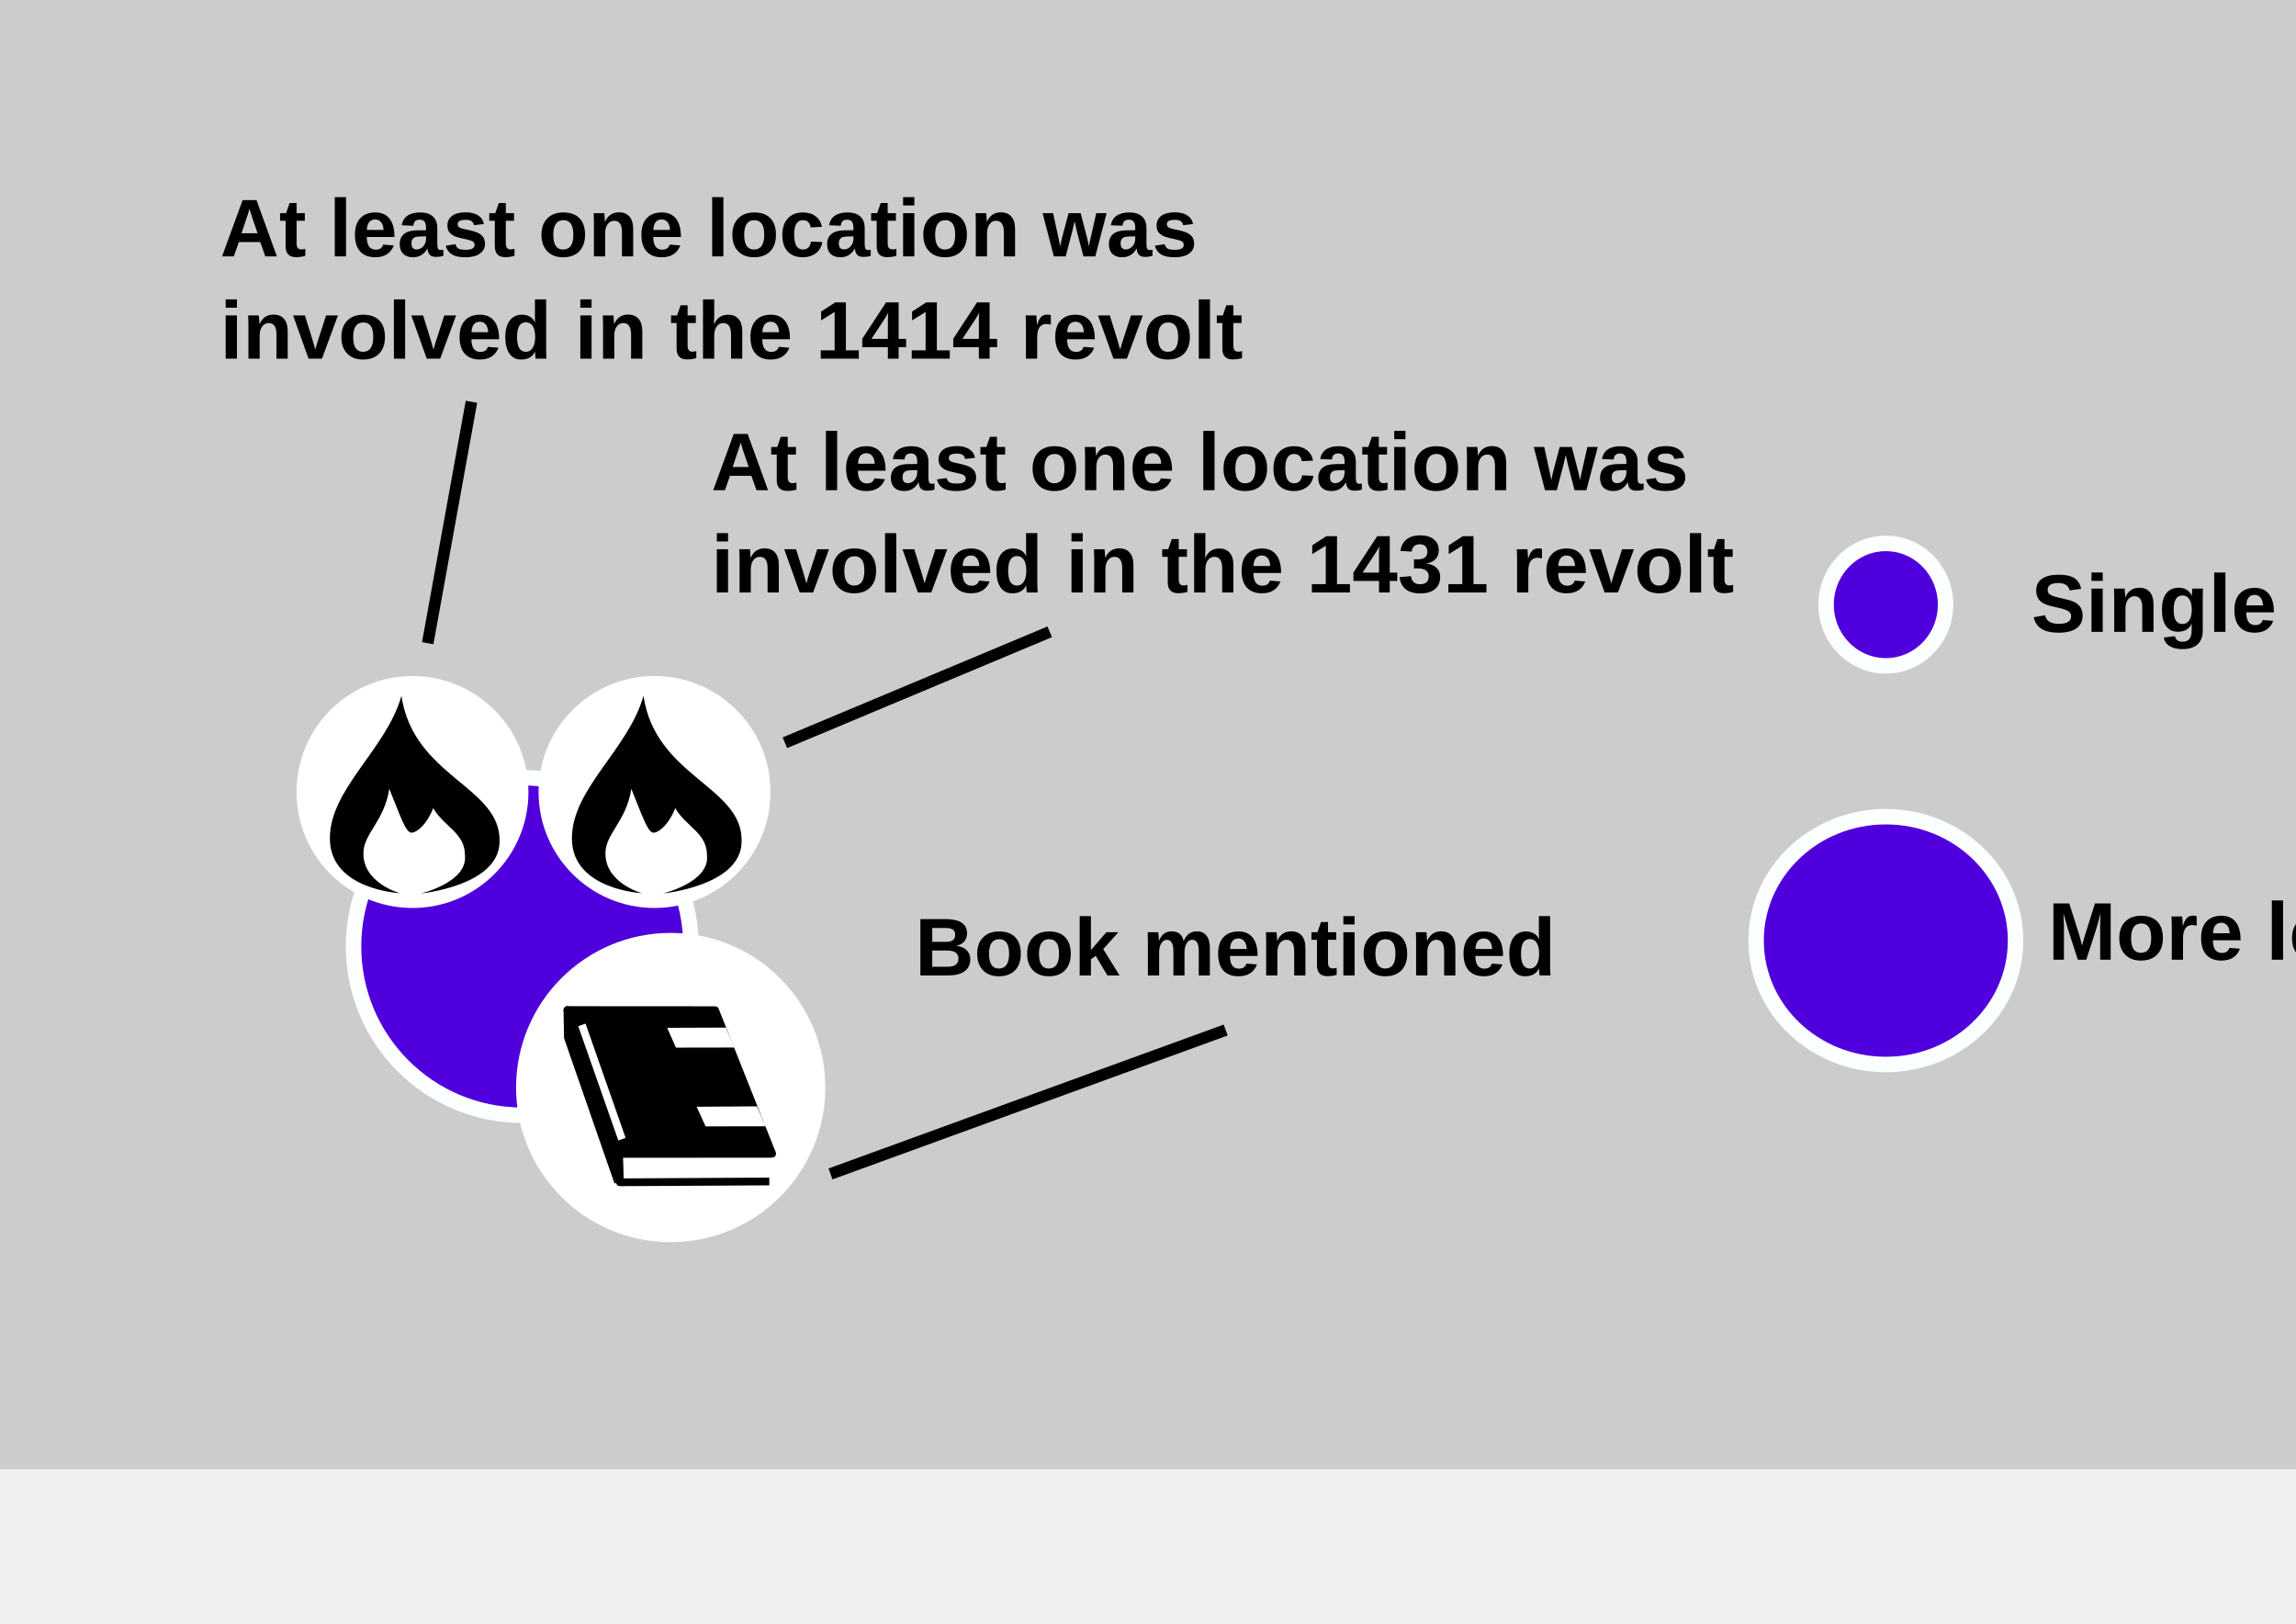
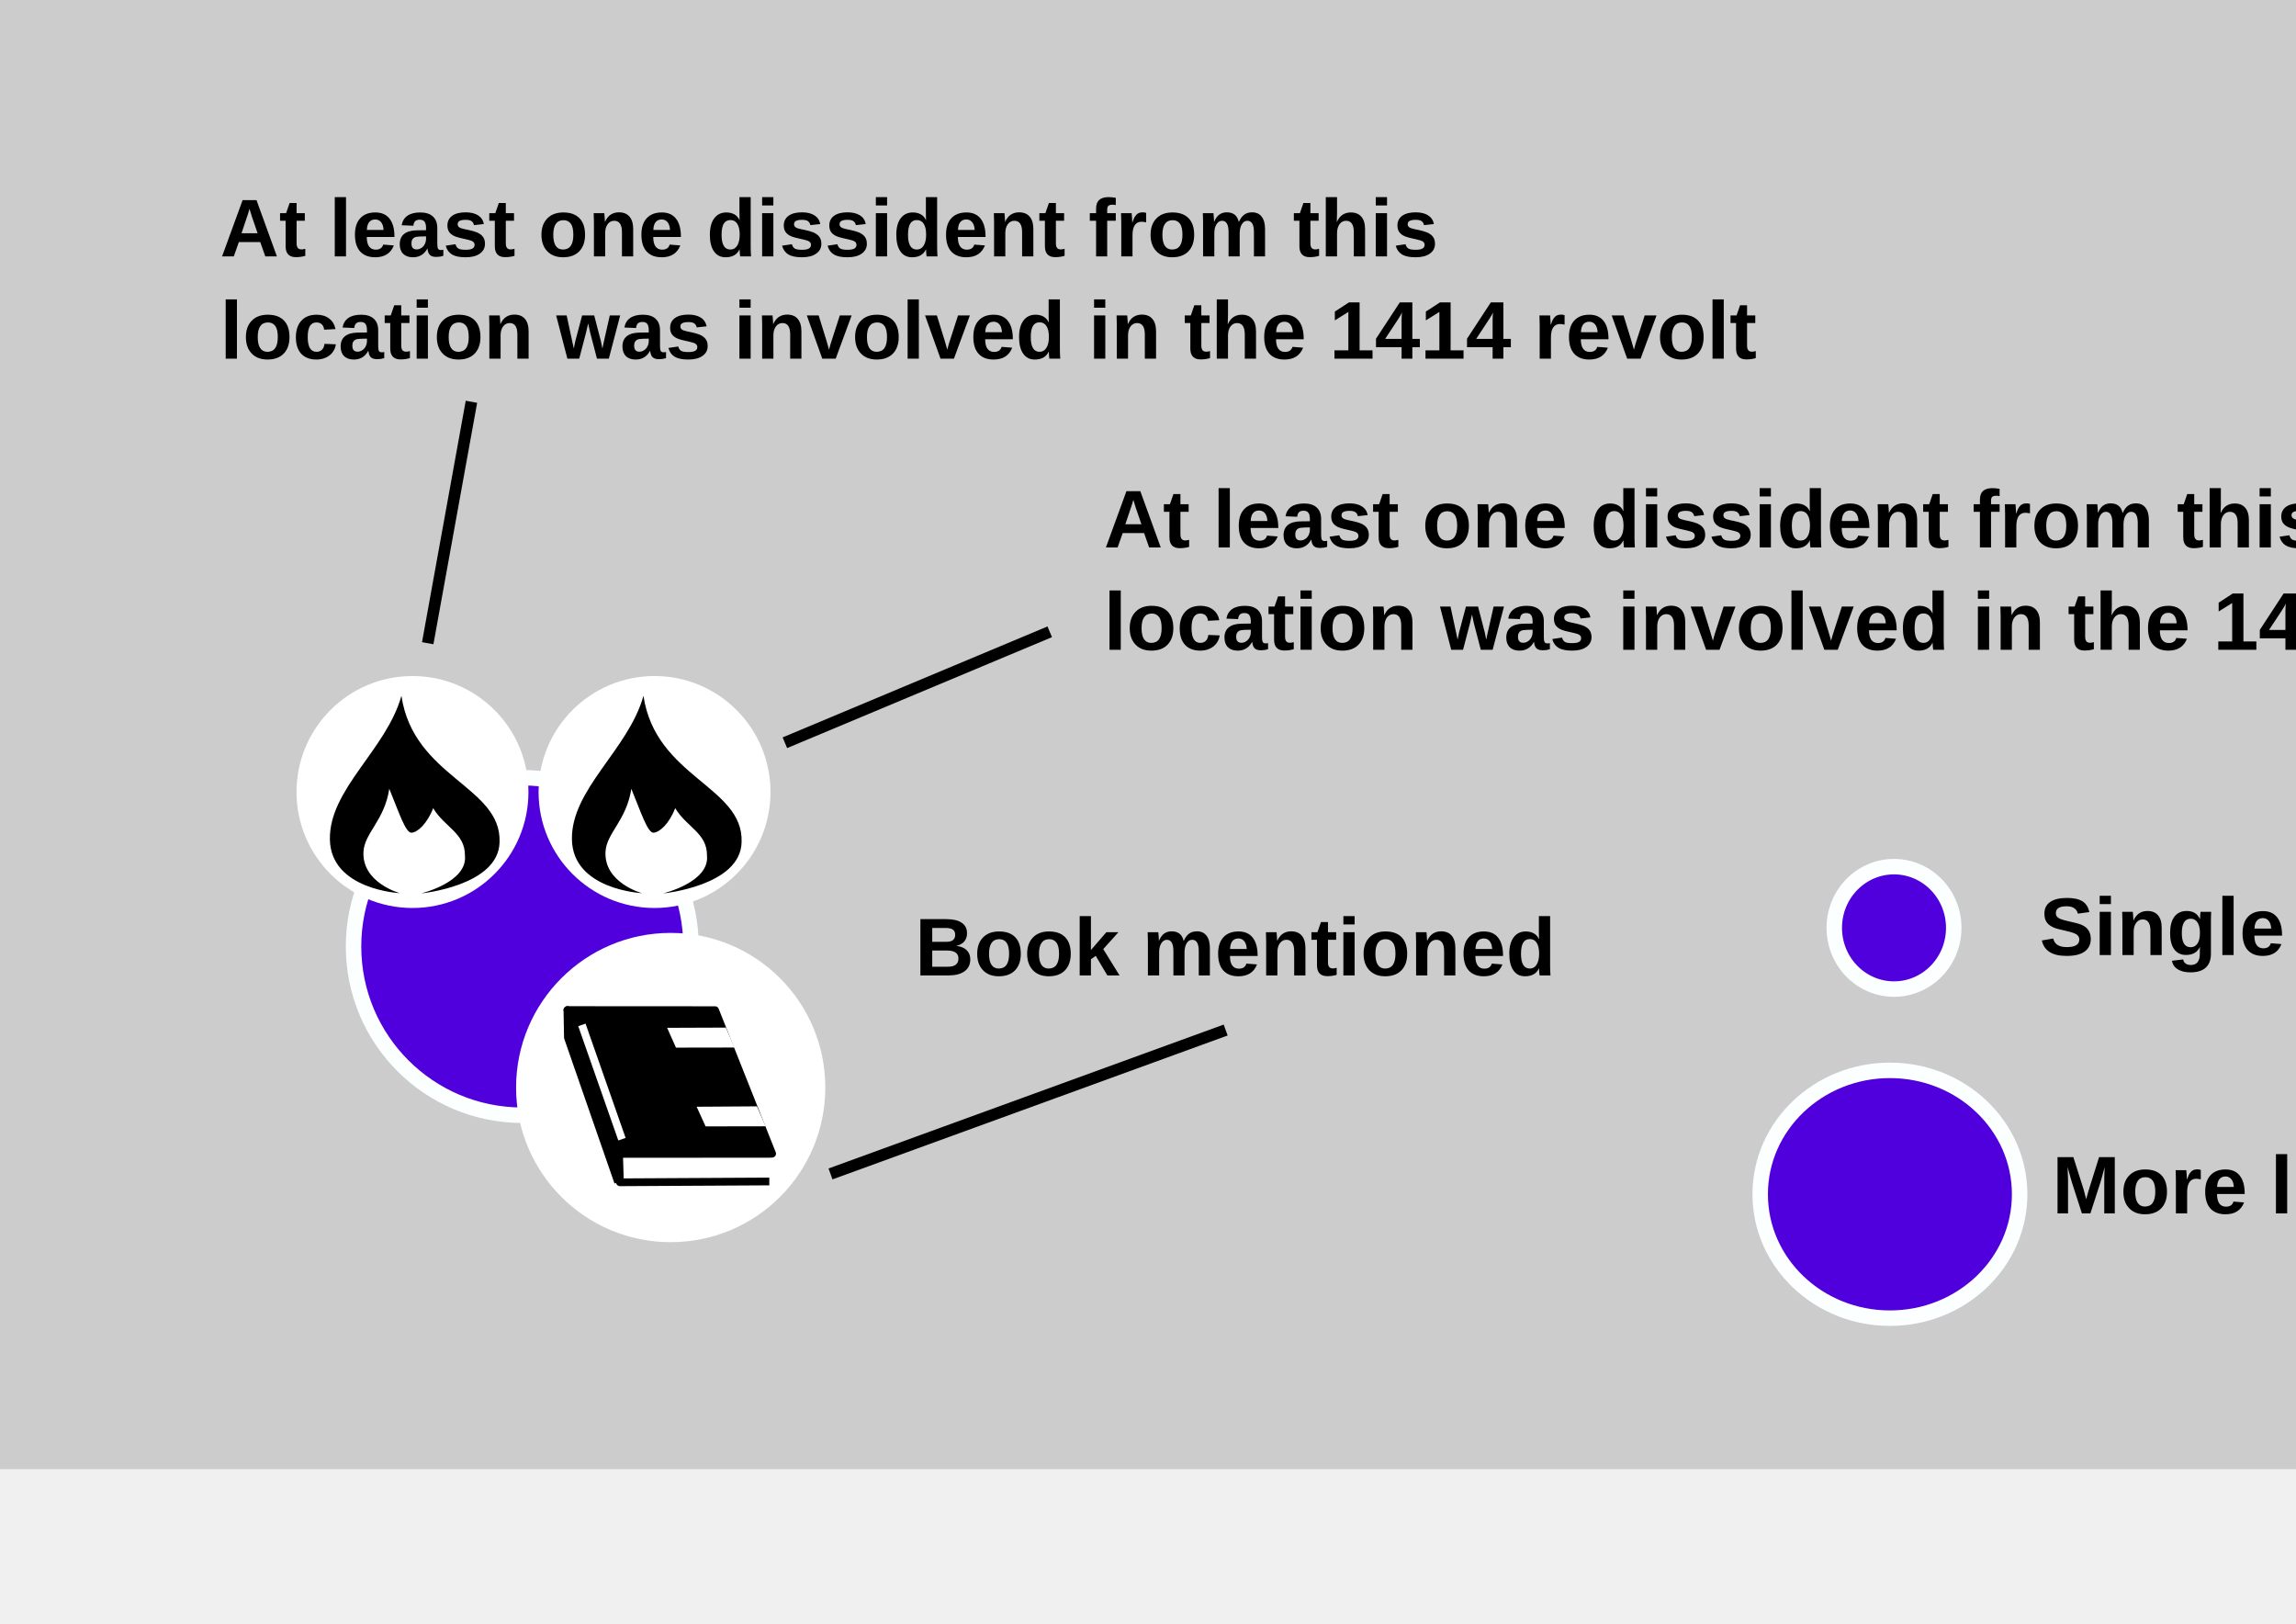
<svg xmlns="http://www.w3.org/2000/svg" width="297mm" height="210mm" viewBox="0 0 297 210" version="1.1" id="svg8">
  <defs id="defs2" />
  <g id="layer2" style="display:inline" transform="translate(0,-87)">
    <rect id="rect81" width="371.173" height="190.924" x="-2.646" y="86.089" style="fill:#cccccc;stroke-width:0.186" />
  </g>
  <g id="layer1" style="display:inline" transform="translate(0,-87)">
    <circle style="fill:#5000dc;fill-opacity:1;stroke:#fcffff;stroke-width:2;stroke-miterlimit:4;stroke-dasharray:none;stroke-opacity:1" id="path3795" cx="67.558" cy="209.41" r="21.826" />
    <g id="g4611" transform="translate(2.645833,102.4316)" style="stroke-width:1;stroke-miterlimit:4;stroke-dasharray:none">
      <circle r="20" style="fill:#ffffff;stroke-width:1;stroke-miterlimit:4;stroke-dasharray:none" cy="125.224" cx="84.112" id="path47-5" />
      <g transform="matrix(1.208013,0,0,1.208013,-76.73043,-15.44024)" id="g3793" style="stroke-width:0.828;stroke-miterlimit:4;stroke-dasharray:none">
        <g id="g21" transform="translate(119.7224,-166.8502)" style="fill:#000000;fill-opacity:1;stroke:#000000;stroke-width:0.828;stroke-linecap:butt;stroke-linejoin:round;stroke-miterlimit:4;stroke-dasharray:none;stroke-opacity:1">
          <path id="path870-2" d="m 24.114,290.376 -16.217,0.006 0.09,3.055 15.996,-0.087" style="fill:none;stroke:#000000;stroke-width:0.828;stroke-miterlimit:4;stroke-dasharray:none" />
          <path id="path11" d="m 7.798,293.43 -5.381,-15.492 -0.053,-2.941 5.345,15.378 0.09,3.055" style="fill:#000000;stroke:#000000;stroke-width:0.828;stroke-miterlimit:4;stroke-dasharray:none" />
          <path id="path13" d="m 2.364,274.998 15.812,0.01 6.11,15.365 H 7.709 Z" style="fill:#000000;stroke:#000000;stroke-width:0.828;stroke-miterlimit:4;stroke-dasharray:none" />
          <path id="path15" d="m 19.333,276.875 -6.289,0.024 0.943,2.121 6.266,-0.011 z" style="fill:#ffffff;stroke:none;stroke-width:0.828;stroke-miterlimit:4;stroke-dasharray:none" />
          <path id="path17" d="m 22.663,285.307 -6.461,0.042 0.96,2.104 6.421,-0.011 z" style="fill:#ffffff;stroke:none;stroke-width:0.828;stroke-miterlimit:4;stroke-dasharray:none" />
          <path id="path19" d="m 3.915,276.585 4.291,12.238" style="fill:none;stroke:#ffffff;stroke-width:0.828;stroke-miterlimit:4;stroke-dasharray:none" />
        </g>
      </g>
    </g>
    <g id="g4622" transform="translate(17.00893,96.7619)">
      <circle r="15" style="fill:#ffffff;stroke-width:0.266" cy="92.672" cx="36.349" id="path47-5-6" />
      <g transform="translate(23.85747,-190.7732)" id="g42">
        <path style="fill:#000000;fill-opacity:1;stroke:#000000;stroke-width:0;stroke-linecap:round;stroke-linejoin:miter;stroke-miterlimit:4;stroke-dasharray:none;stroke-opacity:1" d="m 10.86,296.528 c 0,0 -8.945,-0.433 -9.054,-6.949 -0.109,-6.507 7.318,-11.626 9.254,-18.575 1.569,10.557 12.933,11.692 12.695,18.909 -0.101,5.68 -10.156,6.648 -10.156,6.648 0,0 6.014,-1.437 5.679,-4.878 0.033,-2.94 -2.639,-3.675 -4.109,-6.147 -0.778,2.01 -2.038,3.14 -2.806,3.174 -0.768,0.033 -1.61,-2.608 -2.873,-5.679 -0.628,4.112 -3.219,5.715 -3.341,8.152 -0.2,4.009 4.711,5.345 4.711,5.345 z" id="path40" />
      </g>
    </g>
    <g transform="translate(48.31801,96.7619)" id="g4622-2">
      <circle r="15" style="fill:#ffffff;stroke-width:1;stroke-miterlimit:4;stroke-dasharray:none" cy="92.672" cx="36.349" id="path47-5-6-9" />
      <g transform="translate(23.85747,-190.7732)" id="g42-1">
        <path style="fill:#000000;fill-opacity:1;stroke:#000000;stroke-width:0;stroke-linecap:round;stroke-linejoin:miter;stroke-miterlimit:4;stroke-dasharray:none;stroke-opacity:1" d="m 10.86,296.528 c 0,0 -8.945,-0.433 -9.054,-6.949 -0.109,-6.507 7.318,-11.626 9.254,-18.575 1.569,10.557 12.933,11.692 12.695,18.909 -0.101,5.68 -10.156,6.648 -10.156,6.648 0,0 6.014,-1.437 5.679,-4.878 0.033,-2.94 -2.639,-3.675 -4.109,-6.147 -0.778,2.01 -2.038,3.14 -2.806,3.174 -0.768,0.033 -1.61,-2.608 -2.873,-5.679 -0.628,4.112 -3.219,5.715 -3.341,8.152 -0.2,4.009 4.711,5.345 4.711,5.345 z" id="path40-2" />
      </g>
    </g>
-     <ellipse style="fill:#5000dc;fill-opacity:1;stroke:#fcffff;stroke-width:2;stroke-miterlimit:4;stroke-dasharray:none;stroke-opacity:1" id="path3795-2" cx="243.942" cy="208.65" rx="16.781" ry="16.025" />
+     <ellipse style="fill:#5000dc;fill-opacity:1;stroke:#fcffff;stroke-width:2;stroke-miterlimit:4;stroke-dasharray:none;stroke-opacity:1" id="path3795-2" cx="244.471" cy="241.459" rx="16.781" ry="16.025" />
    <text xml:space="preserve" style="font-style:normal;font-variant:normal;font-weight:bold;font-stretch:normal;font-size:10.583px;line-height:1.25;font-family:arial;-inkscape-font-specification:'arial, Bold';font-variant-ligatures:normal;font-variant-caps:normal;font-variant-numeric:normal;font-feature-settings:normal;text-align:start;letter-spacing:0px;word-spacing:0px;writing-mode:lr-tb;text-anchor:start;opacity:1;fill:#000000;fill-opacity:1;stroke:none;stroke-width:0.265" x="28.459" y="120.163" id="text4788">
-       <tspan id="tspan4786" x="28.459" y="120.163" style="font-style:normal;font-variant:normal;font-weight:bold;font-stretch:normal;font-size:10.583px;font-family:arial;-inkscape-font-specification:'arial, Bold';font-variant-ligatures:normal;font-variant-caps:normal;font-variant-numeric:normal;font-feature-settings:normal;text-align:start;writing-mode:lr-tb;text-anchor:start;stroke-width:0.265">At least one location was </tspan>
-       <tspan x="28.459" y="133.392" style="font-style:normal;font-variant:normal;font-weight:bold;font-stretch:normal;font-size:10.583px;font-family:arial;-inkscape-font-specification:'arial, Bold';font-variant-ligatures:normal;font-variant-caps:normal;font-variant-numeric:normal;font-feature-settings:normal;text-align:start;writing-mode:lr-tb;text-anchor:start;stroke-width:0.265" id="tspan4790">involved in the 1414 revolt </tspan>
+       <tspan x="28.459" y="120.163" style="font-style:normal;font-variant:normal;font-weight:bold;font-stretch:normal;font-size:10.583px;font-family:arial;-inkscape-font-specification:'arial, Bold';font-variant-ligatures:normal;font-variant-caps:normal;font-variant-numeric:normal;font-feature-settings:normal;text-align:start;writing-mode:lr-tb;text-anchor:start;stroke-width:0.265" id="tspan4790">At least one dissident from this</tspan>
+       <tspan x="28.459" y="133.392" style="font-style:normal;font-variant:normal;font-weight:bold;font-stretch:normal;font-size:10.583px;font-family:arial;-inkscape-font-specification:'arial, Bold';font-variant-ligatures:normal;font-variant-caps:normal;font-variant-numeric:normal;font-feature-settings:normal;text-align:start;writing-mode:lr-tb;text-anchor:start;stroke-width:0.265" id="tspan852">location was involved in the 1414 revolt </tspan>
    </text>
-     <text xml:space="preserve" style="font-style:normal;font-variant:normal;font-weight:bold;font-stretch:normal;font-size:10.583px;line-height:1.25;font-family:arial;-inkscape-font-specification:'arial, Bold';font-variant-ligatures:normal;font-variant-caps:normal;font-variant-numeric:normal;font-feature-settings:normal;text-align:start;letter-spacing:0px;word-spacing:0px;writing-mode:lr-tb;text-anchor:start;fill:#000000;fill-opacity:1;stroke:none;stroke-width:0.265" x="91.991" y="150.399" id="text4788-6">
-       <tspan id="tspan4786-1" x="91.991" y="150.399" style="font-style:normal;font-variant:normal;font-weight:bold;font-stretch:normal;font-size:10.583px;font-family:arial;-inkscape-font-specification:'arial, Bold';font-variant-ligatures:normal;font-variant-caps:normal;font-variant-numeric:normal;font-feature-settings:normal;text-align:start;writing-mode:lr-tb;text-anchor:start;stroke-width:0.265">At least one location was </tspan>
-       <tspan x="91.991" y="163.628" style="font-style:normal;font-variant:normal;font-weight:bold;font-stretch:normal;font-size:10.583px;font-family:arial;-inkscape-font-specification:'arial, Bold';font-variant-ligatures:normal;font-variant-caps:normal;font-variant-numeric:normal;font-feature-settings:normal;text-align:start;writing-mode:lr-tb;text-anchor:start;stroke-width:0.265" id="tspan4790-0">involved in the 1431 revolt </tspan>
+     <text xml:space="preserve" style="font-style:normal;font-variant:normal;font-weight:bold;font-stretch:normal;font-size:10.583px;line-height:1.25;font-family:arial;-inkscape-font-specification:'arial, Bold';font-variant-ligatures:normal;font-variant-caps:normal;font-variant-numeric:normal;font-feature-settings:normal;text-align:start;letter-spacing:0px;word-spacing:0px;writing-mode:lr-tb;text-anchor:start;fill:#000000;fill-opacity:1;stroke:none;stroke-width:0.265" x="142.791" y="157.808" id="text4788-6">
+       <tspan x="142.791" y="157.808" style="font-style:normal;font-variant:normal;font-weight:bold;font-stretch:normal;font-size:10.583px;font-family:arial;-inkscape-font-specification:'arial, Bold';font-variant-ligatures:normal;font-variant-caps:normal;font-variant-numeric:normal;font-feature-settings:normal;text-align:start;writing-mode:lr-tb;text-anchor:start;stroke-width:0.265" id="tspan4790-0">At least one dissident from this</tspan>
+       <tspan x="142.791" y="171.037" style="font-style:normal;font-variant:normal;font-weight:bold;font-stretch:normal;font-size:10.583px;font-family:arial;-inkscape-font-specification:'arial, Bold';font-variant-ligatures:normal;font-variant-caps:normal;font-variant-numeric:normal;font-feature-settings:normal;text-align:start;writing-mode:lr-tb;text-anchor:start;stroke-width:0.265" id="tspan856">location was involved in the 1431 revolt </tspan>
    </text>
    <text xml:space="preserve" style="font-style:normal;font-variant:normal;font-weight:bold;font-stretch:normal;font-size:10.583px;line-height:1.25;font-family:arial;-inkscape-font-specification:'arial, Bold';font-variant-ligatures:normal;font-variant-caps:normal;font-variant-numeric:normal;font-feature-settings:normal;text-align:start;letter-spacing:0px;word-spacing:0px;writing-mode:lr-tb;text-anchor:start;fill:#000000;fill-opacity:1;stroke:none;stroke-width:0.265" x="118.357" y="213.155" id="text4788-6-6">
      <tspan x="118.357" y="213.155" style="font-style:normal;font-variant:normal;font-weight:bold;font-stretch:normal;font-size:10.583px;font-family:arial;-inkscape-font-specification:'arial, Bold';font-variant-ligatures:normal;font-variant-caps:normal;font-variant-numeric:normal;font-feature-settings:normal;text-align:start;writing-mode:lr-tb;text-anchor:start;stroke-width:0.265" id="tspan4790-0-2">Book mentioned</tspan>
    </text>
    <path style="fill:none;stroke:#000000;stroke-width:1.5;stroke-linecap:butt;stroke-linejoin:miter;stroke-miterlimit:4;stroke-dasharray:none;stroke-opacity:1" d="m 60.984,138.964 -5.656,31.225" id="path4845" />
    <path style="fill:none;stroke:#000000;stroke-width:1.5;stroke-linecap:butt;stroke-linejoin:miter;stroke-miterlimit:4;stroke-dasharray:none;stroke-opacity:1" d="m 101.528,183.062 34.261,-14.349" id="path4845-8" />
    <path style="fill:none;stroke:#000000;stroke-width:1.5;stroke-linecap:butt;stroke-linejoin:miter;stroke-miterlimit:4;stroke-dasharray:none;stroke-opacity:1" d="m 107.431,238.829 51.115,-18.61" id="path4845-8-3" />
-     <ellipse style="display:inline;fill:#5000dc;fill-opacity:1;stroke:#fcffff;stroke-width:2;stroke-miterlimit:4;stroke-dasharray:none;stroke-opacity:1" id="path3795-1" cx="243.942" cy="165.2" rx="7.727" ry="7.916" />
-     <text xml:space="preserve" style="font-style:normal;font-variant:normal;font-weight:bold;font-stretch:normal;font-size:10.583px;line-height:1.25;font-family:arial;-inkscape-font-specification:'arial, Bold';font-variant-ligatures:normal;font-variant-caps:normal;font-variant-numeric:normal;font-feature-settings:normal;text-align:start;letter-spacing:0px;word-spacing:0px;writing-mode:lr-tb;text-anchor:start;display:inline;fill:#000000;fill-opacity:1;stroke:none;stroke-width:0.265" x="264.919" y="211.127" id="text4788-6-6-6">
-       <tspan x="264.919" y="211.127" style="font-style:normal;font-variant:normal;font-weight:bold;font-stretch:normal;font-size:10.583px;font-family:arial;-inkscape-font-specification:'arial, Bold';font-variant-ligatures:normal;font-variant-caps:normal;font-variant-numeric:normal;font-feature-settings:normal;text-align:start;writing-mode:lr-tb;text-anchor:start;stroke-width:0.265" id="tspan4790-0-2-6">More localities</tspan>
+     <ellipse style="display:inline;fill:#5000dc;fill-opacity:1;stroke:#fcffff;stroke-width:2;stroke-miterlimit:4;stroke-dasharray:none;stroke-opacity:1" id="path3795-1" cx="245" cy="207.004" rx="7.727" ry="7.916" />
+     <text xml:space="preserve" style="font-style:normal;font-variant:normal;font-weight:bold;font-stretch:normal;font-size:10.583px;line-height:1.25;font-family:arial;-inkscape-font-specification:'arial, Bold';font-variant-ligatures:normal;font-variant-caps:normal;font-variant-numeric:normal;font-feature-settings:normal;text-align:start;letter-spacing:0px;word-spacing:0px;writing-mode:lr-tb;text-anchor:start;display:inline;fill:#000000;fill-opacity:1;stroke:none;stroke-width:0.265" x="265.449" y="243.935" id="text4788-6-6-6">
+       <tspan x="265.449" y="243.935" style="font-style:normal;font-variant:normal;font-weight:bold;font-stretch:normal;font-size:10.583px;font-family:arial;-inkscape-font-specification:'arial, Bold';font-variant-ligatures:normal;font-variant-caps:normal;font-variant-numeric:normal;font-feature-settings:normal;text-align:start;writing-mode:lr-tb;text-anchor:start;stroke-width:0.265" id="tspan4790-0-2-6">More localities</tspan>
    </text>
-     <text xml:space="preserve" style="font-style:normal;font-variant:normal;font-weight:bold;font-stretch:normal;font-size:10.583px;line-height:1.25;font-family:arial;-inkscape-font-specification:'arial, Bold';font-variant-ligatures:normal;font-variant-caps:normal;font-variant-numeric:normal;font-feature-settings:normal;text-align:start;letter-spacing:0px;word-spacing:0px;writing-mode:lr-tb;text-anchor:start;display:inline;fill:#000000;fill-opacity:1;stroke:none;stroke-width:0.265" x="262.752" y="168.718" id="text4788-6-6-6-2">
-       <tspan x="262.752" y="168.718" style="font-style:normal;font-variant:normal;font-weight:bold;font-stretch:normal;font-size:10.583px;font-family:arial;-inkscape-font-specification:'arial, Bold';font-variant-ligatures:normal;font-variant-caps:normal;font-variant-numeric:normal;font-feature-settings:normal;text-align:start;writing-mode:lr-tb;text-anchor:start;stroke-width:0.265" id="tspan4790-0-2-6-1">Single locality</tspan>
+     <text xml:space="preserve" style="font-style:normal;font-variant:normal;font-weight:bold;font-stretch:normal;font-size:10.583px;line-height:1.25;font-family:arial;-inkscape-font-specification:'arial, Bold';font-variant-ligatures:normal;font-variant-caps:normal;font-variant-numeric:normal;font-feature-settings:normal;text-align:start;letter-spacing:0px;word-spacing:0px;writing-mode:lr-tb;text-anchor:start;display:inline;fill:#000000;fill-opacity:1;stroke:none;stroke-width:0.265" x="263.811" y="210.522" id="text4788-6-6-6-2">
+       <tspan x="263.811" y="210.522" style="font-style:normal;font-variant:normal;font-weight:bold;font-stretch:normal;font-size:10.583px;font-family:arial;-inkscape-font-specification:'arial, Bold';font-variant-ligatures:normal;font-variant-caps:normal;font-variant-numeric:normal;font-feature-settings:normal;text-align:start;writing-mode:lr-tb;text-anchor:start;stroke-width:0.265" id="tspan4790-0-2-6-1">Single locality</tspan>
    </text>
  </g>
</svg>
